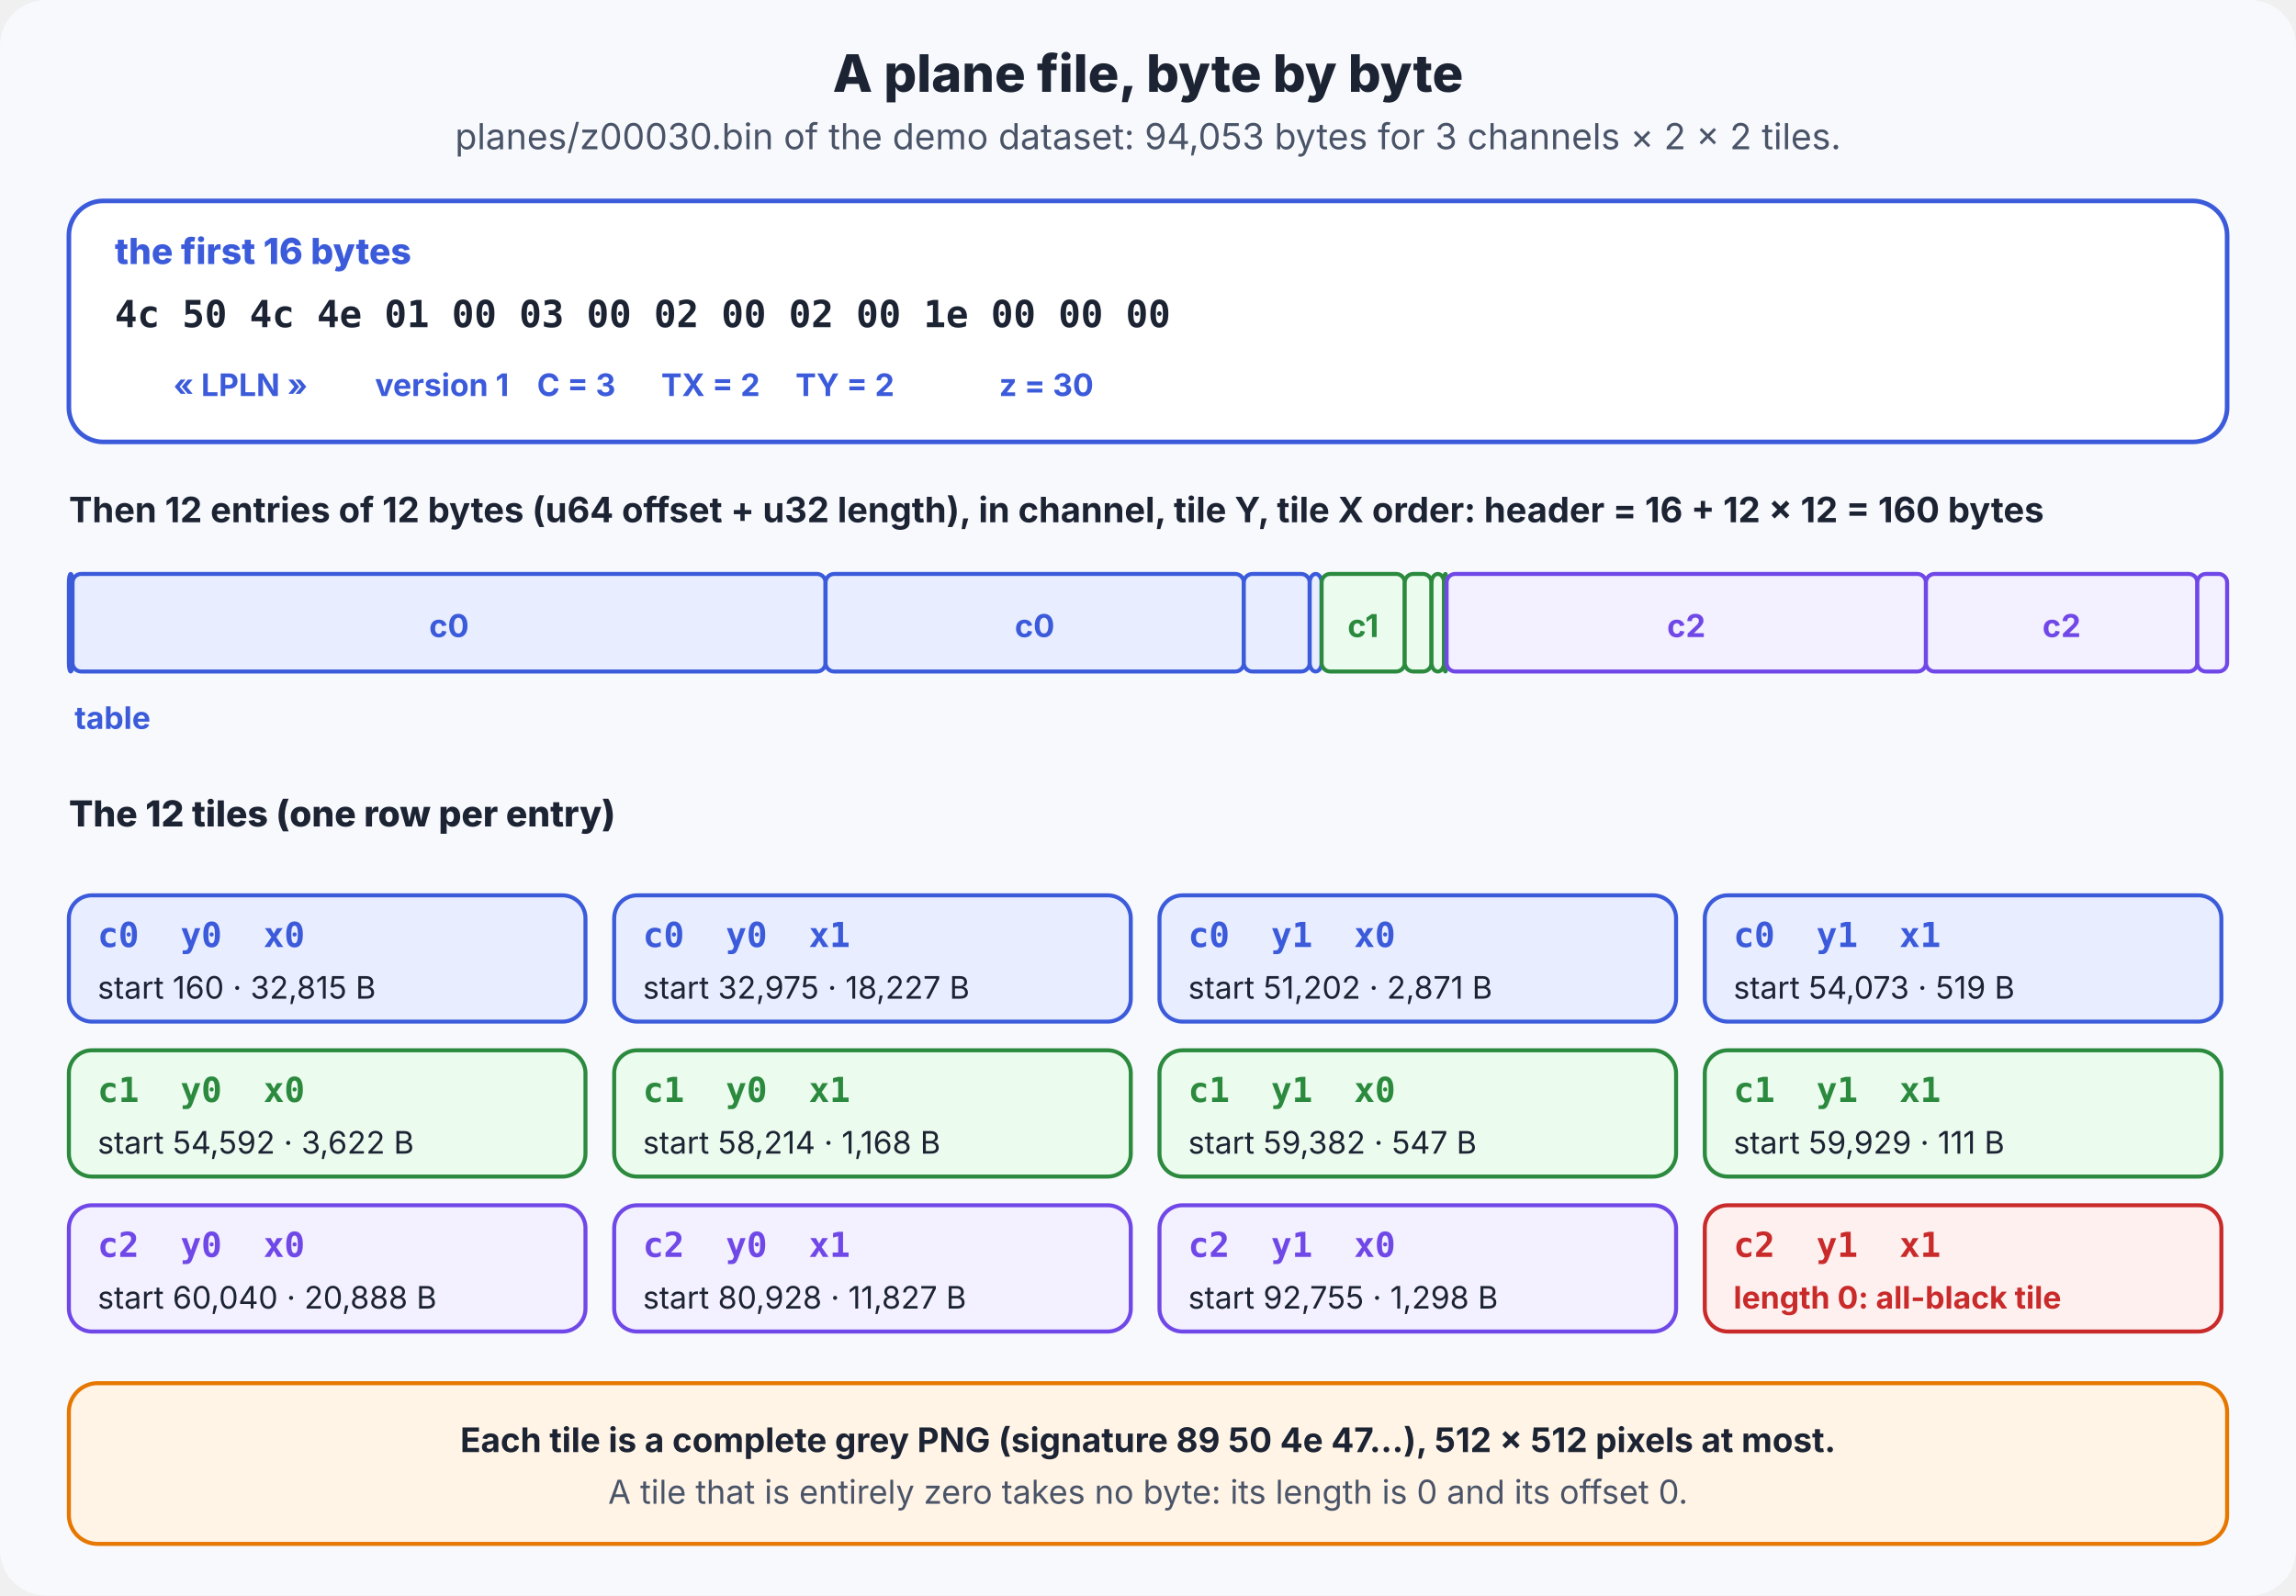
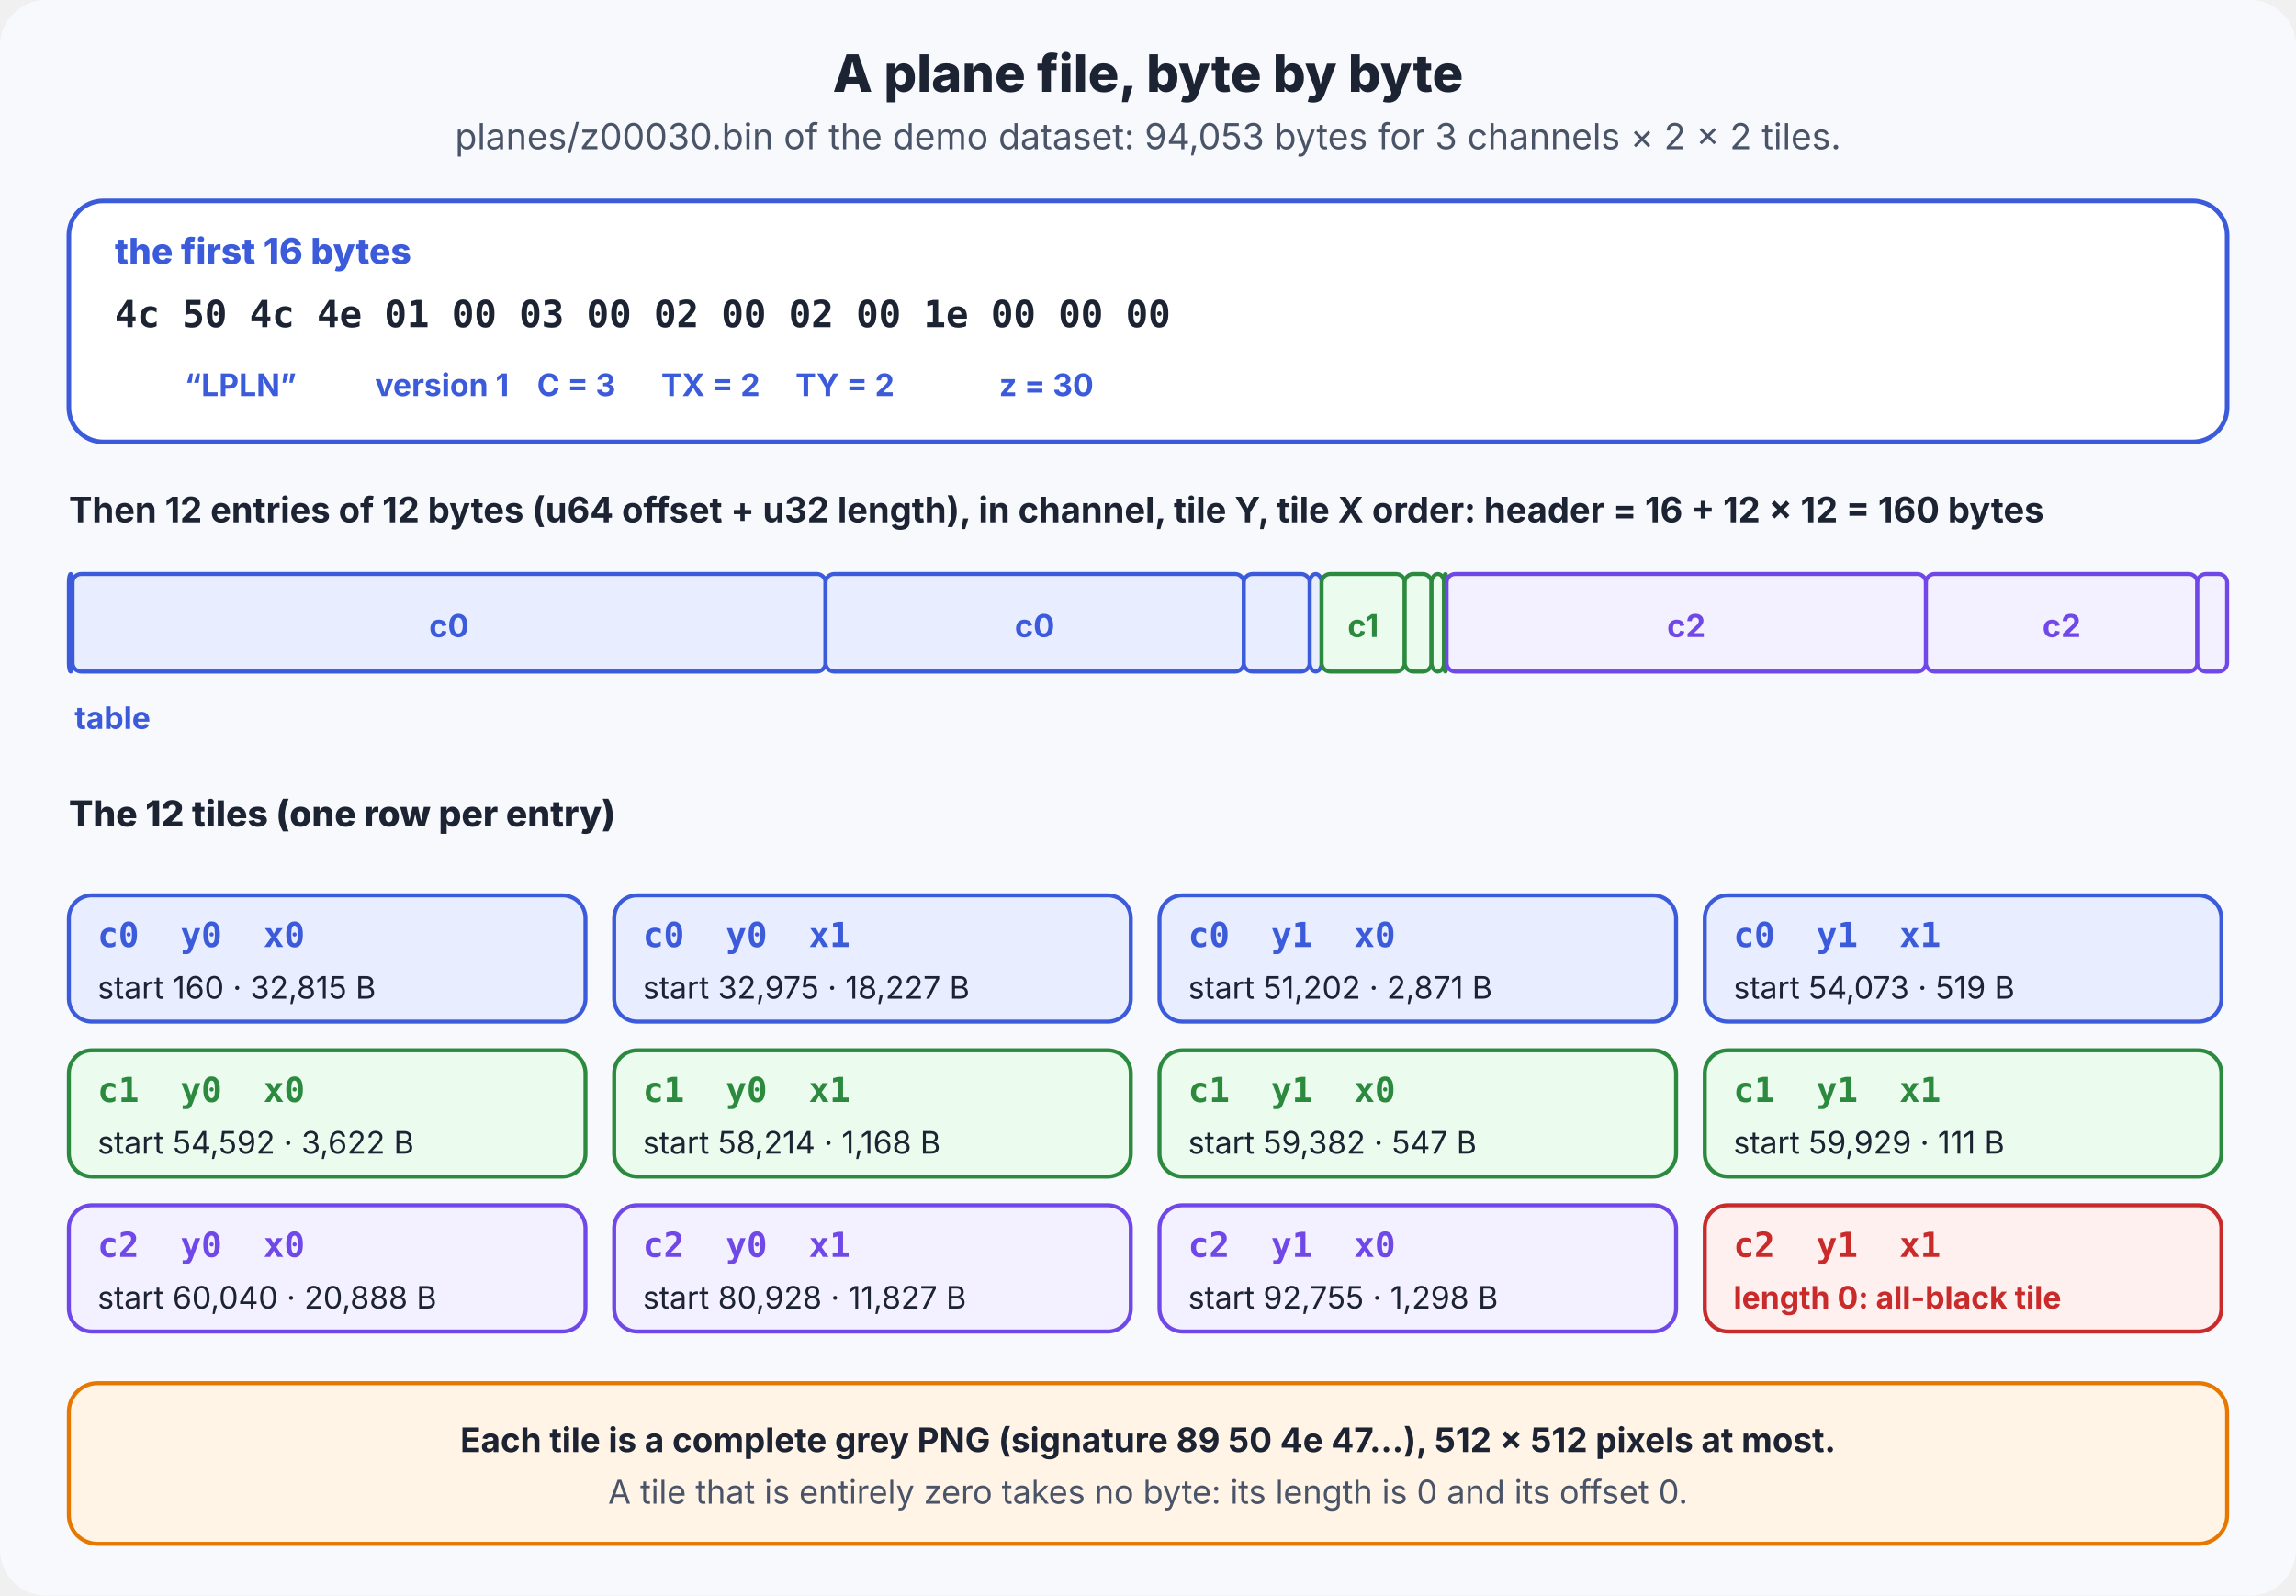
<svg xmlns="http://www.w3.org/2000/svg" viewBox="0 0 800 556" font-family="Inter, sans-serif">
  <defs>
    <marker id="arr" viewBox="0 0 10 10" refX="9" refY="5" markerWidth="7" markerHeight="7" orient="auto">
      <path d="M0,0 L10,5 L0,10 z" fill="#4a5468" />
    </marker>
    <marker id="arrr" viewBox="0 0 10 10" refX="9" refY="5" markerWidth="7" markerHeight="7" orient="auto">
      <path d="M0,0 L10,5 L0,10 z" fill="#c92a2a" />
    </marker>
  </defs>
  <rect width="800" height="556" rx="16" fill="#f8f9fd" />
  <text x="400" y="32" font-size="18" font-weight="800" fill="#1c2333" text-anchor="middle">A plane file, byte by byte</text>
  <text x="400" y="52" font-size="12.5" font-weight="400" fill="#4a5468" text-anchor="middle">planes/z00030.bin of the demo dataset: 94,053 bytes for 3 channels × 2 × 2 tiles.</text>
  <rect x="24" y="70" width="752" height="84" rx="12" fill="#fff" stroke="#3b5bdb" stroke-width="1.6" />
  <text x="40" y="92" font-size="12.5" font-weight="800" fill="#3b5bdb" text-anchor="start">the first 16 bytes</text>
  <text x="40" y="114" font-size="13" font-weight="700" fill="#1c2333" text-anchor="start" font-family="'DejaVu Sans Mono', 'Liberation Mono', monospace">4c 50 4c 4e 01 00 03 00 02 00 02 00 1e 00 00 00</text>
-   <text x="83.8" y="138" font-size="10.8" font-weight="700" fill="#3b5bdb" text-anchor="middle">« LPLN »</text>
+   <text x="83.8" y="138" font-size="10.8" font-weight="700" fill="#3b5bdb" text-anchor="middle">“LPLN”</text>
  <text x="154.0" y="138" font-size="10.8" font-weight="700" fill="#3b5bdb" text-anchor="middle">version 1</text>
  <text x="200.8" y="138" font-size="10.8" font-weight="700" fill="#3b5bdb" text-anchor="middle">C = 3</text>
  <text x="247.6" y="138" font-size="10.8" font-weight="700" fill="#3b5bdb" text-anchor="middle">TX = 2</text>
  <text x="294.4" y="138" font-size="10.8" font-weight="700" fill="#3b5bdb" text-anchor="middle">TY = 2</text>
  <text x="364.6" y="138" font-size="10.8" font-weight="700" fill="#3b5bdb" text-anchor="middle">z = 30</text>
  <text x="24" y="182" font-size="12.2" font-weight="700" fill="#1c2333" text-anchor="start">Then 12 entries of 12 bytes (u64 offset + u32 length), in channel, tile Y, tile X order: header = 16 + 12 × 12 = 160 bytes</text>
  <rect x="24" y="200" width="1.279" height="34" rx="3" fill="#e8edff" stroke="#3b5bdb" stroke-width="1.4" />
  <rect x="25.279" y="200" width="262.372" height="34" rx="3" fill="#e8edff" stroke="#3b5bdb" stroke-width="1.4" />
  <text x="156.465" y="222" font-size="11" font-weight="700" fill="#3b5bdb" text-anchor="middle">c0</text>
  <rect x="287.651" y="200" width="145.734" height="34" rx="3" fill="#e8edff" stroke="#3b5bdb" stroke-width="1.4" />
  <text x="360.518" y="222" font-size="11" font-weight="700" fill="#3b5bdb" text-anchor="middle">c0</text>
  <rect x="433.385" y="200" width="22.955" height="34" rx="3" fill="#e8edff" stroke="#3b5bdb" stroke-width="1.4" />
  <rect x="456.34" y="200" width="4.15" height="34" rx="3" fill="#e8edff" stroke="#3b5bdb" stroke-width="1.4" />
  <rect x="460.49" y="200" width="28.96" height="34" rx="3" fill="#ebfbee" stroke="#2b8a3e" stroke-width="1.4" />
  <text x="474.97" y="222" font-size="11" font-weight="700" fill="#2b8a3e" text-anchor="middle">c1</text>
  <rect x="489.45" y="200" width="9.339" height="34" rx="3" fill="#ebfbee" stroke="#2b8a3e" stroke-width="1.4" />
  <rect x="498.788" y="200" width="4.374" height="34" rx="3" fill="#ebfbee" stroke="#2b8a3e" stroke-width="1.4" />
  <rect x="503.162" y="200" width="0.887" height="34" rx="3" fill="#ebfbee" stroke="#2b8a3e" stroke-width="1.4" />
  <rect x="504.049" y="200" width="167.01" height="34" rx="3" fill="#f3f0ff" stroke="#7048e8" stroke-width="1.4" />
  <text x="587.554" y="222" font-size="11" font-weight="700" fill="#7048e8" text-anchor="middle">c2</text>
  <rect x="671.059" y="200" width="94.563" height="34" rx="3" fill="#f3f0ff" stroke="#7048e8" stroke-width="1.4" />
  <text x="718.341" y="222" font-size="11" font-weight="700" fill="#7048e8" text-anchor="middle">c2</text>
  <rect x="765.622" y="200" width="10.378" height="34" rx="3" fill="#f3f0ff" stroke="#7048e8" stroke-width="1.4" />
  <text x="26" y="254" font-size="10.8" font-weight="700" fill="#3b5bdb" text-anchor="start">table</text>
  <text x="24" y="288" font-size="12.5" font-weight="800" fill="#1c2333" text-anchor="start">The 12 tiles (one row per entry)</text>
  <rect x="24" y="312" width="180" height="44" rx="8" fill="#e8edff" stroke="#3b5bdb" stroke-width="1.4" />
  <text x="34" y="330" font-size="12" font-weight="800" fill="#3b5bdb" text-anchor="start" font-family="'DejaVu Sans Mono', 'Liberation Mono', monospace">c0  y0  x0</text>
  <text x="34" y="348" font-size="10.8" font-weight="400" fill="#1c2333" text-anchor="start">start 160 · 32,815 B</text>
  <rect x="214" y="312" width="180" height="44" rx="8" fill="#e8edff" stroke="#3b5bdb" stroke-width="1.4" />
  <text x="224" y="330" font-size="12" font-weight="800" fill="#3b5bdb" text-anchor="start" font-family="'DejaVu Sans Mono', 'Liberation Mono', monospace">c0  y0  x1</text>
  <text x="224" y="348" font-size="10.8" font-weight="400" fill="#1c2333" text-anchor="start">start 32,975 · 18,227 B</text>
  <rect x="404" y="312" width="180" height="44" rx="8" fill="#e8edff" stroke="#3b5bdb" stroke-width="1.4" />
  <text x="414" y="330" font-size="12" font-weight="800" fill="#3b5bdb" text-anchor="start" font-family="'DejaVu Sans Mono', 'Liberation Mono', monospace">c0  y1  x0</text>
  <text x="414" y="348" font-size="10.8" font-weight="400" fill="#1c2333" text-anchor="start">start 51,202 · 2,871 B</text>
  <rect x="594" y="312" width="180" height="44" rx="8" fill="#e8edff" stroke="#3b5bdb" stroke-width="1.4" />
  <text x="604" y="330" font-size="12" font-weight="800" fill="#3b5bdb" text-anchor="start" font-family="'DejaVu Sans Mono', 'Liberation Mono', monospace">c0  y1  x1</text>
  <text x="604" y="348" font-size="10.8" font-weight="400" fill="#1c2333" text-anchor="start">start 54,073 · 519 B</text>
  <rect x="24" y="366" width="180" height="44" rx="8" fill="#ebfbee" stroke="#2b8a3e" stroke-width="1.4" />
  <text x="34" y="384" font-size="12" font-weight="800" fill="#2b8a3e" text-anchor="start" font-family="'DejaVu Sans Mono', 'Liberation Mono', monospace">c1  y0  x0</text>
  <text x="34" y="402" font-size="10.8" font-weight="400" fill="#1c2333" text-anchor="start">start 54,592 · 3,622 B</text>
  <rect x="214" y="366" width="180" height="44" rx="8" fill="#ebfbee" stroke="#2b8a3e" stroke-width="1.4" />
  <text x="224" y="384" font-size="12" font-weight="800" fill="#2b8a3e" text-anchor="start" font-family="'DejaVu Sans Mono', 'Liberation Mono', monospace">c1  y0  x1</text>
  <text x="224" y="402" font-size="10.8" font-weight="400" fill="#1c2333" text-anchor="start">start 58,214 · 1,168 B</text>
  <rect x="404" y="366" width="180" height="44" rx="8" fill="#ebfbee" stroke="#2b8a3e" stroke-width="1.4" />
  <text x="414" y="384" font-size="12" font-weight="800" fill="#2b8a3e" text-anchor="start" font-family="'DejaVu Sans Mono', 'Liberation Mono', monospace">c1  y1  x0</text>
  <text x="414" y="402" font-size="10.8" font-weight="400" fill="#1c2333" text-anchor="start">start 59,382 · 547 B</text>
  <rect x="594" y="366" width="180" height="44" rx="8" fill="#ebfbee" stroke="#2b8a3e" stroke-width="1.4" />
  <text x="604" y="384" font-size="12" font-weight="800" fill="#2b8a3e" text-anchor="start" font-family="'DejaVu Sans Mono', 'Liberation Mono', monospace">c1  y1  x1</text>
  <text x="604" y="402" font-size="10.8" font-weight="400" fill="#1c2333" text-anchor="start">start 59,929 · 111 B</text>
  <rect x="24" y="420" width="180" height="44" rx="8" fill="#f3f0ff" stroke="#7048e8" stroke-width="1.4" />
  <text x="34" y="438" font-size="12" font-weight="800" fill="#7048e8" text-anchor="start" font-family="'DejaVu Sans Mono', 'Liberation Mono', monospace">c2  y0  x0</text>
  <text x="34" y="456" font-size="10.8" font-weight="400" fill="#1c2333" text-anchor="start">start 60,040 · 20,888 B</text>
  <rect x="214" y="420" width="180" height="44" rx="8" fill="#f3f0ff" stroke="#7048e8" stroke-width="1.4" />
  <text x="224" y="438" font-size="12" font-weight="800" fill="#7048e8" text-anchor="start" font-family="'DejaVu Sans Mono', 'Liberation Mono', monospace">c2  y0  x1</text>
  <text x="224" y="456" font-size="10.8" font-weight="400" fill="#1c2333" text-anchor="start">start 80,928 · 11,827 B</text>
  <rect x="404" y="420" width="180" height="44" rx="8" fill="#f3f0ff" stroke="#7048e8" stroke-width="1.4" />
  <text x="414" y="438" font-size="12" font-weight="800" fill="#7048e8" text-anchor="start" font-family="'DejaVu Sans Mono', 'Liberation Mono', monospace">c2  y1  x0</text>
  <text x="414" y="456" font-size="10.8" font-weight="400" fill="#1c2333" text-anchor="start">start 92,755 · 1,298 B</text>
  <rect x="594" y="420" width="180" height="44" rx="8" fill="#fff0f0" stroke="#c92a2a" stroke-width="1.4" />
  <text x="604" y="438" font-size="12" font-weight="800" fill="#c92a2a" text-anchor="start" font-family="'DejaVu Sans Mono', 'Liberation Mono', monospace">c2  y1  x1</text>
  <text x="604" y="456" font-size="10.8" font-weight="700" fill="#c92a2a" text-anchor="start">length 0: all-black tile</text>
  <rect x="24" y="482" width="752" height="56" rx="10" fill="#fff4e6" stroke="#e67700" stroke-width="1.4" />
  <text x="400" y="506" font-size="11.8" font-weight="700" fill="#1c2333" text-anchor="middle">Each tile is a complete grey PNG (signature 89 50 4e 47…), 512 × 512 pixels at most.</text>
  <text x="400" y="524" font-size="11.5" font-weight="400" fill="#4a5468" text-anchor="middle">A tile that is entirely zero takes no byte: its length is 0 and its offset 0.</text>
</svg>
